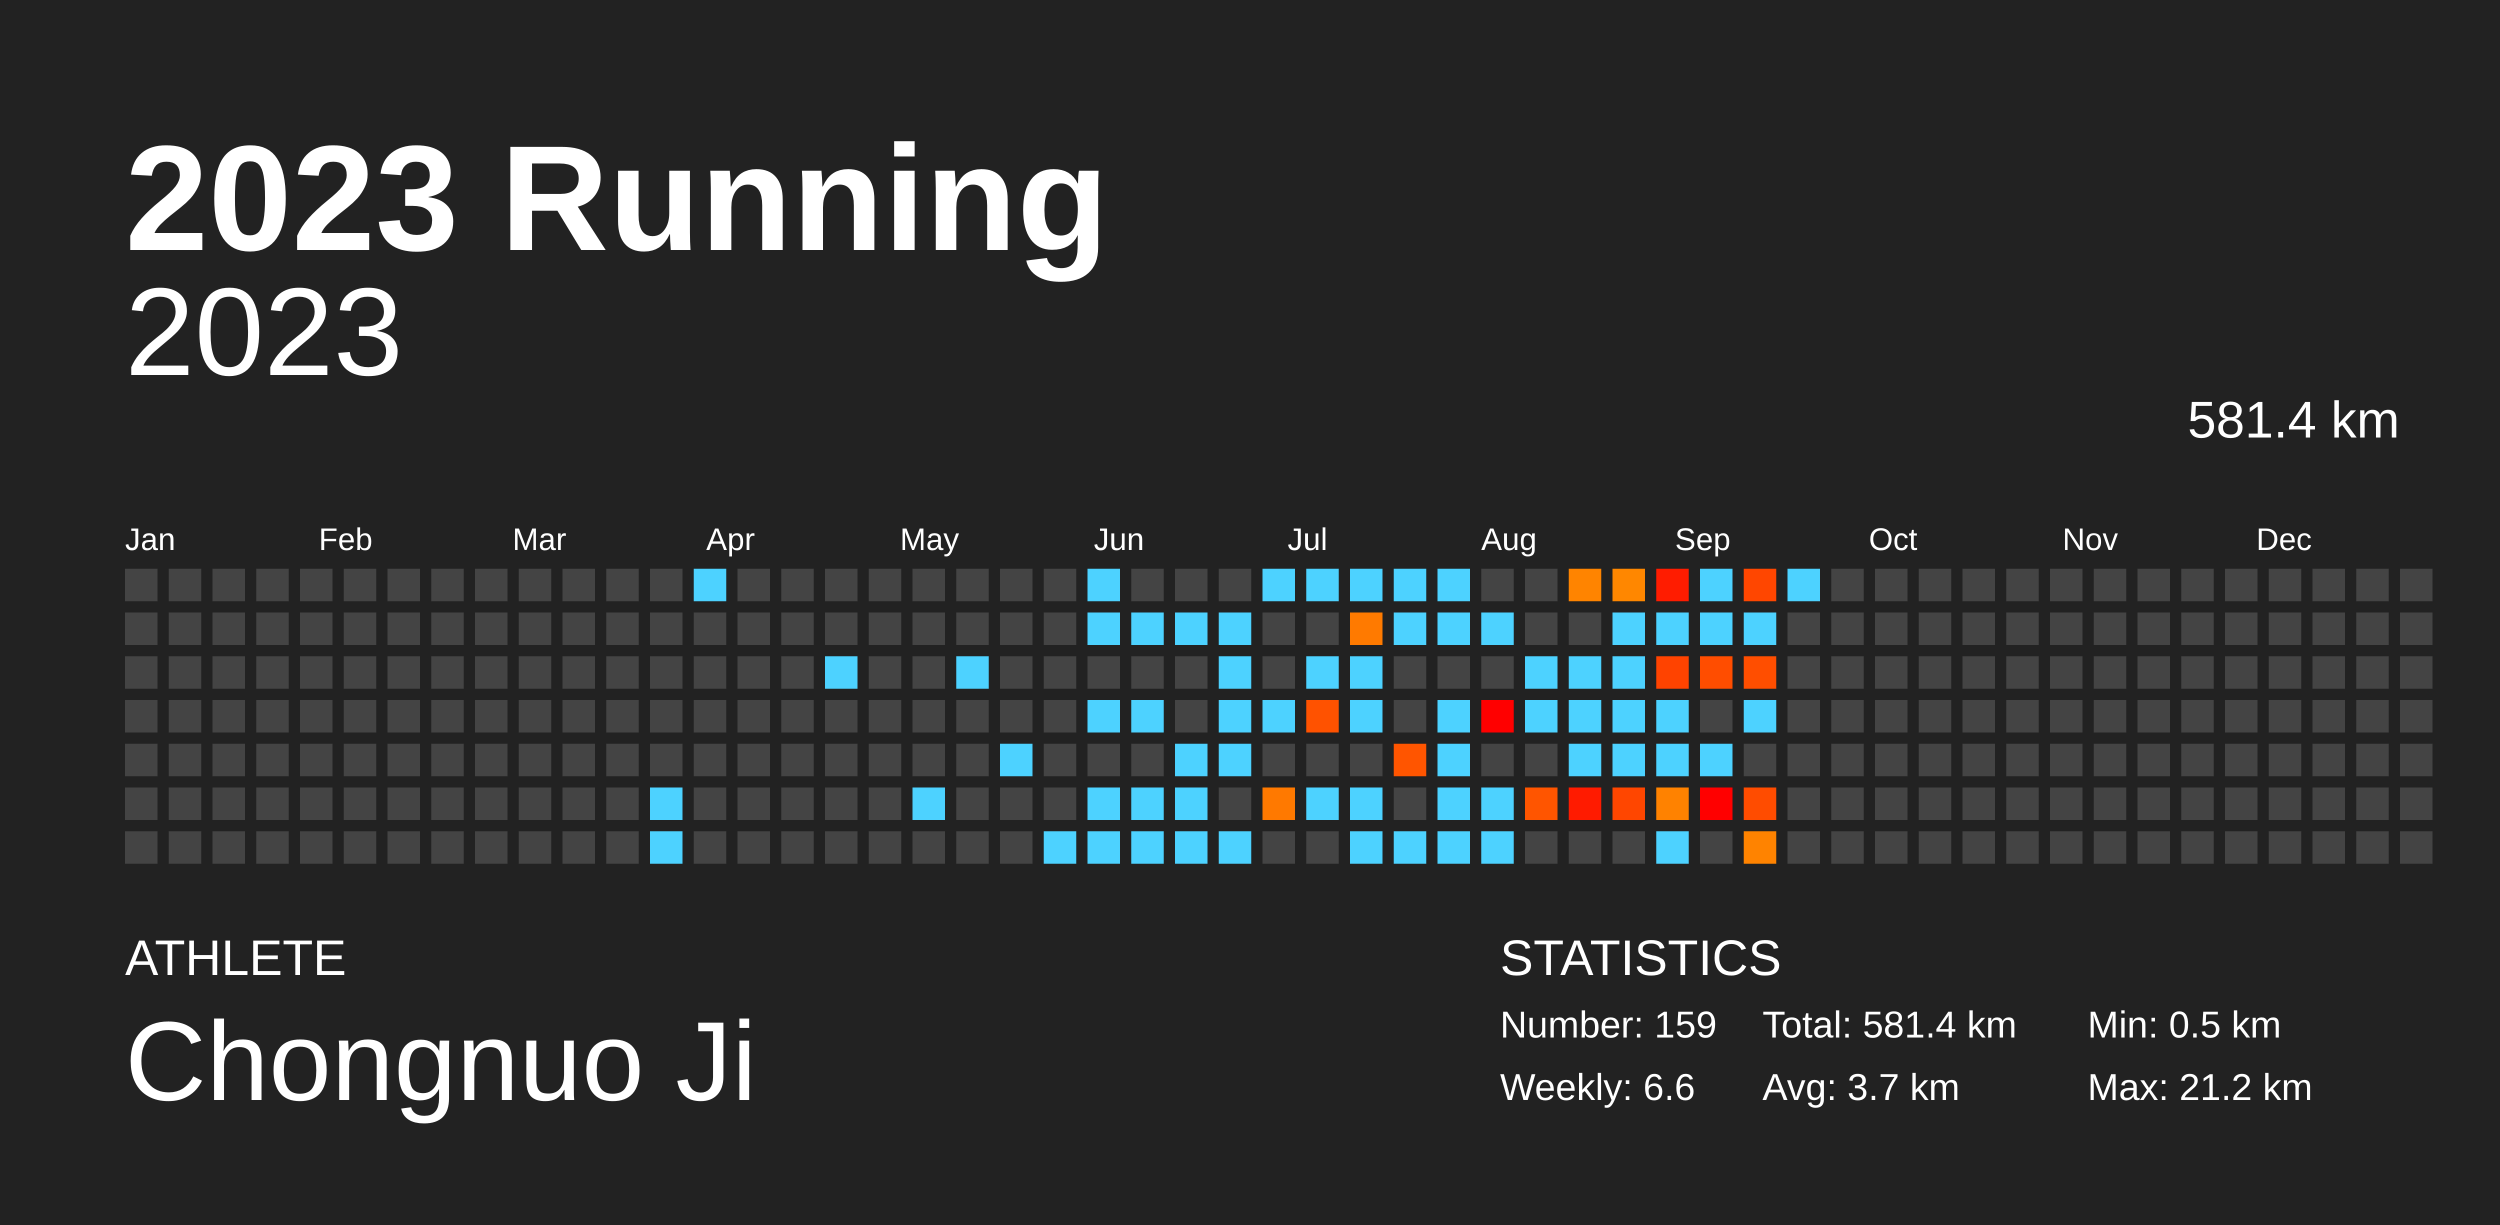
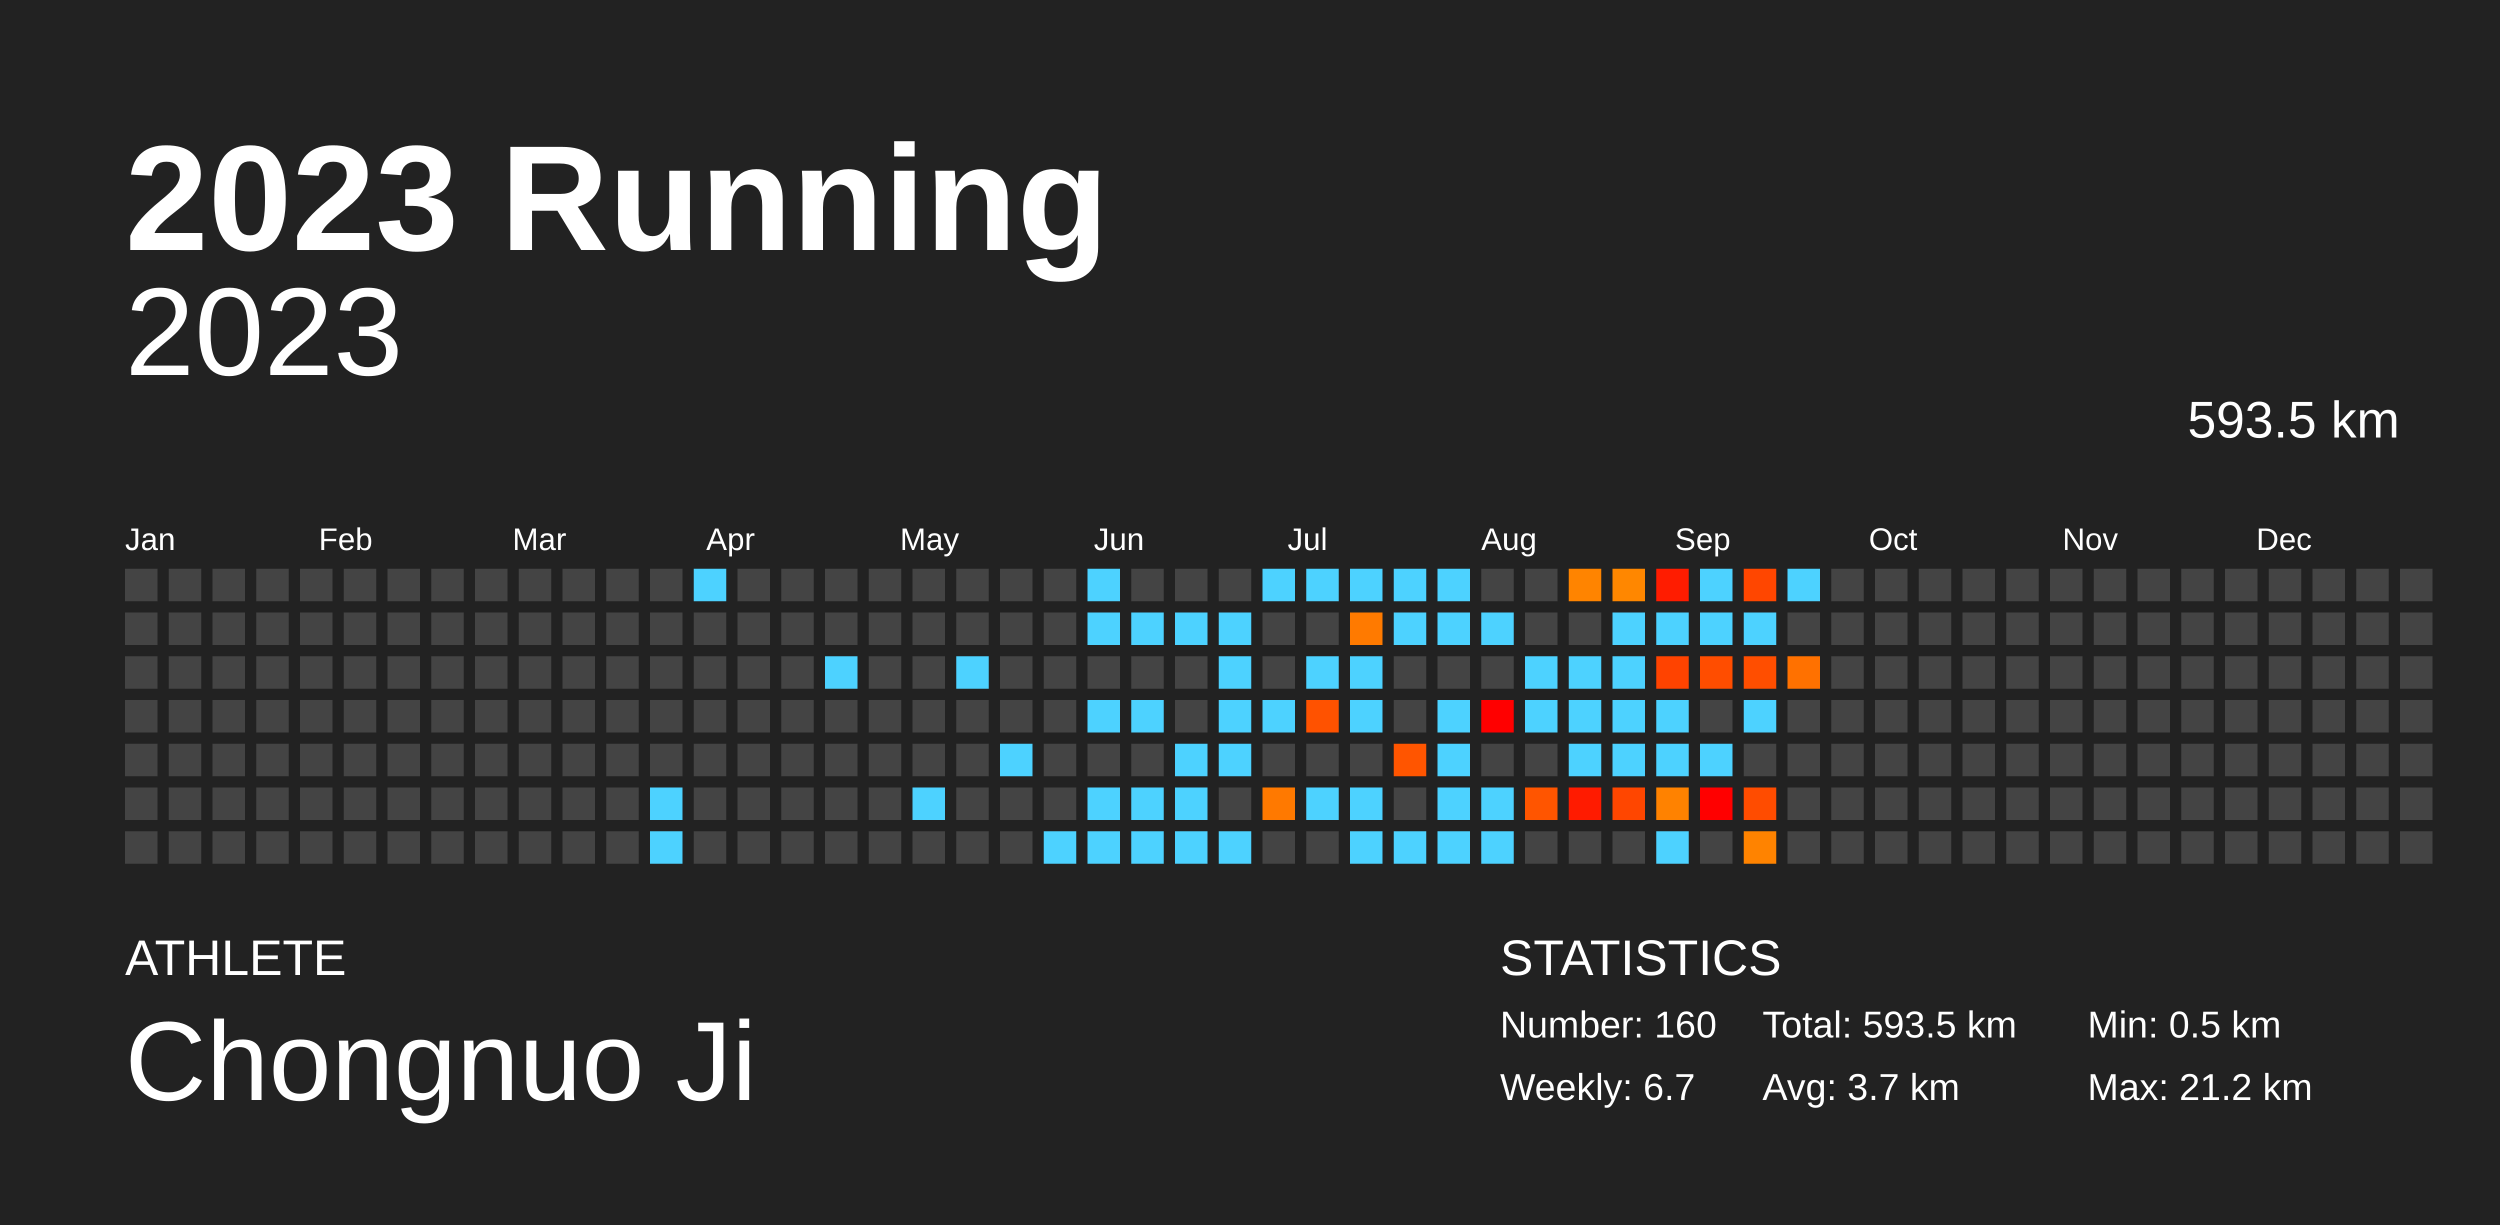
<svg xmlns="http://www.w3.org/2000/svg" baseProfile="full" height="98mm" version="1.1" viewBox="0,0,200,98" width="200mm">
  <defs />
  <rect fill="#222222" height="98" width="200" x="0" y="0" />
  <text fill="#FFFFFF" style="font-size:12px; font-family:Arial; font-weight:bold;" x="10" y="20">2023 Running</text>
  <text fill="#FFFFFF" style="font-size:4px; font-family:Arial" x="10" y="78">ATHLETE</text>
  <text fill="#FFFFFF" style="font-size:9px; font-family:Arial" x="10" y="88">Chongnuo Ji</text>
  <text fill="#FFFFFF" style="font-size:4px; font-family:Arial" x="120" y="78">STATISTICS</text>
-   <text fill="#FFFFFF" style="font-size:3px; font-family:Arial" x="120" y="83">Number: 159</text>
-   <text fill="#FFFFFF" style="font-size:3px; font-family:Arial" x="120" y="88">Weekly: 6.6</text>
-   <text fill="#FFFFFF" style="font-size:3px; font-family:Arial" x="141" y="83">Total: 581.4 km</text>
+   <text fill="#FFFFFF" style="font-size:3px; font-family:Arial" x="120" y="83">Number: 160</text>
+   <text fill="#FFFFFF" style="font-size:3px; font-family:Arial" x="120" y="88">Weekly: 6.7</text>
+   <text fill="#FFFFFF" style="font-size:3px; font-family:Arial" x="141" y="83">Total: 593.5 km</text>
  <text fill="#FFFFFF" style="font-size:3px; font-family:Arial" x="141" y="88">Avg: 3.7 km</text>
  <text fill="#FFFFFF" style="font-size:3px; font-family:Arial" x="167" y="83">Min: 0.5 km</text>
  <text fill="#FFFFFF" style="font-size:3px; font-family:Arial" x="167" y="88">Max: 21.2 km</text>
  <text alignment-baseline="hanging" fill="#FFFFFF" style="font-size:10.0px; font-family:Arial;" x="10" y="30">2023</text>
-   <text alignment-baseline="hanging" fill="#FFFFFF" style="font-size:4.125px; font-family:Arial;" x="175" y="35">581.4 km</text>
+   <text alignment-baseline="hanging" fill="#FFFFFF" style="font-size:4.125px; font-family:Arial;" x="175" y="35">593.5 km</text>
  <text fill="#FFFFFF" style="font-size:2.5px; font-family:Arial" x="10.0" y="44">Jan</text>
  <text fill="#FFFFFF" style="font-size:2.5px; font-family:Arial" x="25.5" y="44">Feb</text>
  <text fill="#FFFFFF" style="font-size:2.5px; font-family:Arial" x="41.0" y="44">Mar</text>
  <text fill="#FFFFFF" style="font-size:2.5px; font-family:Arial" x="56.5" y="44">Apr</text>
  <text fill="#FFFFFF" style="font-size:2.5px; font-family:Arial" x="72.0" y="44">May</text>
  <text fill="#FFFFFF" style="font-size:2.5px; font-family:Arial" x="87.5" y="44">Jun</text>
  <text fill="#FFFFFF" style="font-size:2.5px; font-family:Arial" x="103.0" y="44">Jul</text>
  <text fill="#FFFFFF" style="font-size:2.5px; font-family:Arial" x="118.5" y="44">Aug</text>
  <text fill="#FFFFFF" style="font-size:2.5px; font-family:Arial" x="134.0" y="44">Sep</text>
  <text fill="#FFFFFF" style="font-size:2.5px; font-family:Arial" x="149.5" y="44">Oct</text>
  <text fill="#FFFFFF" style="font-size:2.5px; font-family:Arial" x="165.0" y="44">Nov</text>
  <text fill="#FFFFFF" style="font-size:2.5px; font-family:Arial" x="180.5" y="44">Dec</text>
  <rect fill="#444444" height="2.6" width="2.6" x="10.0" y="45.5" />
  <rect fill="#444444" height="2.6" width="2.6" x="10.0" y="49.0" />
  <rect fill="#444444" height="2.6" width="2.6" x="10.0" y="52.5" />
  <rect fill="#444444" height="2.6" width="2.6" x="10.0" y="56.0" />
  <rect fill="#444444" height="2.6" width="2.6" x="10.0" y="59.5" />
  <rect fill="#444444" height="2.6" width="2.6" x="10.0" y="63.0" />
  <rect fill="#444444" height="2.6" width="2.6" x="10.0" y="66.5" />
  <rect fill="#444444" height="2.6" width="2.6" x="13.5" y="45.5" />
  <rect fill="#444444" height="2.6" width="2.6" x="13.5" y="49.0" />
  <rect fill="#444444" height="2.6" width="2.6" x="13.5" y="52.5" />
  <rect fill="#444444" height="2.6" width="2.6" x="13.5" y="56.0" />
  <rect fill="#444444" height="2.6" width="2.6" x="13.5" y="59.5" />
  <rect fill="#444444" height="2.6" width="2.6" x="13.5" y="63.0" />
  <rect fill="#444444" height="2.6" width="2.6" x="13.5" y="66.5" />
  <rect fill="#444444" height="2.6" width="2.6" x="17.0" y="45.5" />
  <rect fill="#444444" height="2.6" width="2.6" x="17.0" y="49.0" />
  <rect fill="#444444" height="2.6" width="2.6" x="17.0" y="52.5" />
  <rect fill="#444444" height="2.6" width="2.6" x="17.0" y="56.0" />
  <rect fill="#444444" height="2.6" width="2.6" x="17.0" y="59.5" />
  <rect fill="#444444" height="2.6" width="2.6" x="17.0" y="63.0" />
  <rect fill="#444444" height="2.6" width="2.6" x="17.0" y="66.5" />
  <rect fill="#444444" height="2.6" width="2.6" x="20.5" y="45.5" />
  <rect fill="#444444" height="2.6" width="2.6" x="20.5" y="49.0" />
  <rect fill="#444444" height="2.6" width="2.6" x="20.5" y="52.5" />
  <rect fill="#444444" height="2.6" width="2.6" x="20.5" y="56.0" />
  <rect fill="#444444" height="2.6" width="2.6" x="20.5" y="59.5" />
  <rect fill="#444444" height="2.6" width="2.6" x="20.5" y="63.0" />
  <rect fill="#444444" height="2.6" width="2.6" x="20.5" y="66.5" />
  <rect fill="#444444" height="2.6" width="2.6" x="24.0" y="45.5" />
  <rect fill="#444444" height="2.6" width="2.6" x="24.0" y="49.0" />
  <rect fill="#444444" height="2.6" width="2.6" x="24.0" y="52.5" />
  <rect fill="#444444" height="2.6" width="2.6" x="24.0" y="56.0" />
  <rect fill="#444444" height="2.6" width="2.6" x="24.0" y="59.5" />
  <rect fill="#444444" height="2.6" width="2.6" x="24.0" y="63.0" />
  <rect fill="#444444" height="2.6" width="2.6" x="24.0" y="66.5" />
  <rect fill="#444444" height="2.6" width="2.6" x="27.5" y="45.5" />
  <rect fill="#444444" height="2.6" width="2.6" x="27.5" y="49.0" />
  <rect fill="#444444" height="2.6" width="2.6" x="27.5" y="52.5" />
  <rect fill="#444444" height="2.6" width="2.6" x="27.5" y="56.0" />
  <rect fill="#444444" height="2.6" width="2.6" x="27.5" y="59.5" />
  <rect fill="#444444" height="2.6" width="2.6" x="27.5" y="63.0" />
  <rect fill="#444444" height="2.6" width="2.6" x="27.5" y="66.5" />
  <rect fill="#444444" height="2.6" width="2.6" x="31.0" y="45.5" />
  <rect fill="#444444" height="2.6" width="2.6" x="31.0" y="49.0" />
  <rect fill="#444444" height="2.6" width="2.6" x="31.0" y="52.5" />
  <rect fill="#444444" height="2.6" width="2.6" x="31.0" y="56.0" />
  <rect fill="#444444" height="2.6" width="2.6" x="31.0" y="59.5" />
  <rect fill="#444444" height="2.6" width="2.6" x="31.0" y="63.0" />
  <rect fill="#444444" height="2.6" width="2.6" x="31.0" y="66.5" />
  <rect fill="#444444" height="2.6" width="2.6" x="34.5" y="45.5" />
  <rect fill="#444444" height="2.6" width="2.6" x="34.5" y="49.0" />
  <rect fill="#444444" height="2.6" width="2.6" x="34.5" y="52.5" />
  <rect fill="#444444" height="2.6" width="2.6" x="34.5" y="56.0" />
  <rect fill="#444444" height="2.6" width="2.6" x="34.5" y="59.5" />
  <rect fill="#444444" height="2.6" width="2.6" x="34.5" y="63.0" />
  <rect fill="#444444" height="2.6" width="2.6" x="34.5" y="66.5" />
  <rect fill="#444444" height="2.6" width="2.6" x="38.0" y="45.5" />
  <rect fill="#444444" height="2.6" width="2.6" x="38.0" y="49.0" />
  <rect fill="#444444" height="2.6" width="2.6" x="38.0" y="52.5" />
  <rect fill="#444444" height="2.6" width="2.6" x="38.0" y="56.0" />
  <rect fill="#444444" height="2.6" width="2.6" x="38.0" y="59.5" />
  <rect fill="#444444" height="2.6" width="2.6" x="38.0" y="63.0" />
  <rect fill="#444444" height="2.6" width="2.6" x="38.0" y="66.5" />
  <rect fill="#444444" height="2.6" width="2.6" x="41.5" y="45.5" />
  <rect fill="#444444" height="2.6" width="2.6" x="41.5" y="49.0" />
  <rect fill="#444444" height="2.6" width="2.6" x="41.5" y="52.5" />
  <rect fill="#444444" height="2.6" width="2.6" x="41.5" y="56.0" />
  <rect fill="#444444" height="2.6" width="2.6" x="41.5" y="59.5" />
  <rect fill="#444444" height="2.6" width="2.6" x="41.5" y="63.0" />
  <rect fill="#444444" height="2.6" width="2.6" x="41.5" y="66.5" />
  <rect fill="#444444" height="2.6" width="2.6" x="45.0" y="45.5" />
  <rect fill="#444444" height="2.6" width="2.6" x="45.0" y="49.0" />
  <rect fill="#444444" height="2.6" width="2.6" x="45.0" y="52.5" />
  <rect fill="#444444" height="2.6" width="2.6" x="45.0" y="56.0" />
  <rect fill="#444444" height="2.6" width="2.6" x="45.0" y="59.5" />
  <rect fill="#444444" height="2.6" width="2.6" x="45.0" y="63.0" />
  <rect fill="#444444" height="2.6" width="2.6" x="45.0" y="66.5" />
  <rect fill="#444444" height="2.6" width="2.6" x="48.5" y="45.5" />
  <rect fill="#444444" height="2.6" width="2.6" x="48.5" y="49.0" />
  <rect fill="#444444" height="2.6" width="2.6" x="48.5" y="52.5" />
  <rect fill="#444444" height="2.6" width="2.6" x="48.5" y="56.0" />
  <rect fill="#444444" height="2.6" width="2.6" x="48.5" y="59.5" />
  <rect fill="#444444" height="2.6" width="2.6" x="48.5" y="63.0" />
  <rect fill="#444444" height="2.6" width="2.6" x="48.5" y="66.5" />
  <rect fill="#444444" height="2.6" width="2.6" x="52.0" y="45.5" />
  <rect fill="#444444" height="2.6" width="2.6" x="52.0" y="49.0" />
  <rect fill="#444444" height="2.6" width="2.6" x="52.0" y="52.5" />
  <rect fill="#444444" height="2.6" width="2.6" x="52.0" y="56.0" />
  <rect fill="#444444" height="2.6" width="2.6" x="52.0" y="59.5" />
  <rect fill="#4dd2ff" height="2.6" width="2.6" x="52.0" y="63.0" />
  <rect fill="#4dd2ff" height="2.6" width="2.6" x="52.0" y="66.5" />
  <rect fill="#4dd2ff" height="2.6" width="2.6" x="55.5" y="45.5" />
  <rect fill="#444444" height="2.6" width="2.6" x="55.5" y="49.0" />
  <rect fill="#444444" height="2.6" width="2.6" x="55.5" y="52.5" />
  <rect fill="#444444" height="2.6" width="2.6" x="55.5" y="56.0" />
  <rect fill="#444444" height="2.6" width="2.6" x="55.5" y="59.5" />
  <rect fill="#444444" height="2.6" width="2.6" x="55.5" y="63.0" />
  <rect fill="#444444" height="2.6" width="2.6" x="55.5" y="66.5" />
  <rect fill="#444444" height="2.6" width="2.6" x="59.0" y="45.5" />
  <rect fill="#444444" height="2.6" width="2.6" x="59.0" y="49.0" />
  <rect fill="#444444" height="2.6" width="2.6" x="59.0" y="52.5" />
  <rect fill="#444444" height="2.6" width="2.6" x="59.0" y="56.0" />
  <rect fill="#444444" height="2.6" width="2.6" x="59.0" y="59.5" />
  <rect fill="#444444" height="2.6" width="2.6" x="59.0" y="63.0" />
  <rect fill="#444444" height="2.6" width="2.6" x="59.0" y="66.5" />
  <rect fill="#444444" height="2.6" width="2.6" x="62.5" y="45.5" />
  <rect fill="#444444" height="2.6" width="2.6" x="62.5" y="49.0" />
  <rect fill="#444444" height="2.6" width="2.6" x="62.5" y="52.5" />
  <rect fill="#444444" height="2.6" width="2.6" x="62.5" y="56.0" />
  <rect fill="#444444" height="2.6" width="2.6" x="62.5" y="59.5" />
  <rect fill="#444444" height="2.6" width="2.6" x="62.5" y="63.0" />
  <rect fill="#444444" height="2.6" width="2.6" x="62.5" y="66.5" />
  <rect fill="#444444" height="2.6" width="2.6" x="66.0" y="45.5" />
  <rect fill="#444444" height="2.6" width="2.6" x="66.0" y="49.0" />
  <rect fill="#4dd2ff" height="2.6" width="2.6" x="66.0" y="52.5" />
  <rect fill="#444444" height="2.6" width="2.6" x="66.0" y="56.0" />
  <rect fill="#444444" height="2.6" width="2.6" x="66.0" y="59.5" />
  <rect fill="#444444" height="2.6" width="2.6" x="66.0" y="63.0" />
  <rect fill="#444444" height="2.6" width="2.6" x="66.0" y="66.5" />
  <rect fill="#444444" height="2.6" width="2.6" x="69.5" y="45.5" />
  <rect fill="#444444" height="2.6" width="2.6" x="69.5" y="49.0" />
  <rect fill="#444444" height="2.6" width="2.6" x="69.5" y="52.5" />
  <rect fill="#444444" height="2.6" width="2.6" x="69.5" y="56.0" />
  <rect fill="#444444" height="2.6" width="2.6" x="69.5" y="59.5" />
  <rect fill="#444444" height="2.6" width="2.6" x="69.5" y="63.0" />
  <rect fill="#444444" height="2.6" width="2.6" x="69.5" y="66.5" />
  <rect fill="#444444" height="2.6" width="2.6" x="73.0" y="45.5" />
  <rect fill="#444444" height="2.6" width="2.6" x="73.0" y="49.0" />
  <rect fill="#444444" height="2.6" width="2.6" x="73.0" y="52.5" />
  <rect fill="#444444" height="2.6" width="2.6" x="73.0" y="56.0" />
  <rect fill="#444444" height="2.6" width="2.6" x="73.0" y="59.5" />
  <rect fill="#4dd2ff" height="2.6" width="2.6" x="73.0" y="63.0" />
  <rect fill="#444444" height="2.6" width="2.6" x="73.0" y="66.5" />
  <rect fill="#444444" height="2.6" width="2.6" x="76.5" y="45.5" />
  <rect fill="#444444" height="2.6" width="2.6" x="76.5" y="49.0" />
  <rect fill="#4dd2ff" height="2.6" width="2.6" x="76.5" y="52.5" />
  <rect fill="#444444" height="2.6" width="2.6" x="76.5" y="56.0" />
  <rect fill="#444444" height="2.6" width="2.6" x="76.5" y="59.5" />
  <rect fill="#444444" height="2.6" width="2.6" x="76.5" y="63.0" />
  <rect fill="#444444" height="2.6" width="2.6" x="76.5" y="66.5" />
  <rect fill="#444444" height="2.6" width="2.6" x="80.0" y="45.5" />
  <rect fill="#444444" height="2.6" width="2.6" x="80.0" y="49.0" />
  <rect fill="#444444" height="2.6" width="2.6" x="80.0" y="52.5" />
  <rect fill="#444444" height="2.6" width="2.6" x="80.0" y="56.0" />
  <rect fill="#4dd2ff" height="2.6" width="2.6" x="80.0" y="59.5" />
  <rect fill="#444444" height="2.6" width="2.6" x="80.0" y="63.0" />
  <rect fill="#444444" height="2.6" width="2.6" x="80.0" y="66.5" />
  <rect fill="#444444" height="2.6" width="2.6" x="83.5" y="45.5" />
  <rect fill="#444444" height="2.6" width="2.6" x="83.5" y="49.0" />
  <rect fill="#444444" height="2.6" width="2.6" x="83.5" y="52.5" />
  <rect fill="#444444" height="2.6" width="2.6" x="83.5" y="56.0" />
  <rect fill="#444444" height="2.6" width="2.6" x="83.5" y="59.5" />
  <rect fill="#444444" height="2.6" width="2.6" x="83.5" y="63.0" />
  <rect fill="#4dd2ff" height="2.6" width="2.6" x="83.5" y="66.5" />
  <rect fill="#4dd2ff" height="2.6" width="2.6" x="87.0" y="45.5" />
  <rect fill="#4dd2ff" height="2.6" width="2.6" x="87.0" y="49.0" />
  <rect fill="#444444" height="2.6" width="2.6" x="87.0" y="52.5" />
  <rect fill="#4dd2ff" height="2.6" width="2.6" x="87.0" y="56.0" />
  <rect fill="#444444" height="2.6" width="2.6" x="87.0" y="59.5" />
  <rect fill="#4dd2ff" height="2.6" width="2.6" x="87.0" y="63.0" />
  <rect fill="#4dd2ff" height="2.6" width="2.6" x="87.0" y="66.5" />
  <rect fill="#444444" height="2.6" width="2.6" x="90.5" y="45.5" />
  <rect fill="#4dd2ff" height="2.6" width="2.6" x="90.5" y="49.0" />
  <rect fill="#444444" height="2.6" width="2.6" x="90.5" y="52.5" />
  <rect fill="#4dd2ff" height="2.6" width="2.6" x="90.5" y="56.0" />
  <rect fill="#444444" height="2.6" width="2.6" x="90.5" y="59.5" />
  <rect fill="#4dd2ff" height="2.6" width="2.6" x="90.5" y="63.0" />
  <rect fill="#4dd2ff" height="2.6" width="2.6" x="90.5" y="66.5" />
  <rect fill="#444444" height="2.6" width="2.6" x="94.0" y="45.5" />
  <rect fill="#4dd2ff" height="2.6" width="2.6" x="94.0" y="49.0" />
  <rect fill="#444444" height="2.6" width="2.6" x="94.0" y="52.5" />
  <rect fill="#444444" height="2.6" width="2.6" x="94.0" y="56.0" />
  <rect fill="#4dd2ff" height="2.6" width="2.6" x="94.0" y="59.5" />
  <rect fill="#4dd2ff" height="2.6" width="2.6" x="94.0" y="63.0" />
  <rect fill="#4dd2ff" height="2.6" width="2.6" x="94.0" y="66.5" />
  <rect fill="#444444" height="2.6" width="2.6" x="97.5" y="45.5" />
  <rect fill="#4dd2ff" height="2.6" width="2.6" x="97.5" y="49.0" />
  <rect fill="#4dd2ff" height="2.6" width="2.6" x="97.5" y="52.5" />
  <rect fill="#4dd2ff" height="2.6" width="2.6" x="97.5" y="56.0" />
  <rect fill="#4dd2ff" height="2.6" width="2.6" x="97.5" y="59.5" />
  <rect fill="#444444" height="2.6" width="2.6" x="97.5" y="63.0" />
  <rect fill="#4dd2ff" height="2.6" width="2.6" x="97.5" y="66.5" />
  <rect fill="#4dd2ff" height="2.6" width="2.6" x="101.0" y="45.5" />
  <rect fill="#444444" height="2.6" width="2.6" x="101.0" y="49.0" />
  <rect fill="#444444" height="2.6" width="2.6" x="101.0" y="52.5" />
  <rect fill="#4dd2ff" height="2.6" width="2.6" x="101.0" y="56.0" />
  <rect fill="#444444" height="2.6" width="2.6" x="101.0" y="59.5" />
  <rect fill="#ff7900" height="2.6" width="2.6" x="101.0" y="63.0" />
  <rect fill="#444444" height="2.6" width="2.6" x="101.0" y="66.5" />
  <rect fill="#4dd2ff" height="2.6" width="2.6" x="104.5" y="45.5" />
  <rect fill="#444444" height="2.6" width="2.6" x="104.5" y="49.0" />
  <rect fill="#4dd2ff" height="2.6" width="2.6" x="104.5" y="52.5" />
  <rect fill="#ff5200" height="2.6" width="2.6" x="104.5" y="56.0" />
  <rect fill="#444444" height="2.6" width="2.6" x="104.5" y="59.5" />
  <rect fill="#4dd2ff" height="2.6" width="2.6" x="104.5" y="63.0" />
  <rect fill="#444444" height="2.6" width="2.6" x="104.5" y="66.5" />
  <rect fill="#4dd2ff" height="2.6" width="2.6" x="108.0" y="45.5" />
  <rect fill="#ff7a00" height="2.6" width="2.6" x="108.0" y="49.0" />
  <rect fill="#4dd2ff" height="2.6" width="2.6" x="108.0" y="52.5" />
  <rect fill="#4dd2ff" height="2.6" width="2.6" x="108.0" y="56.0" />
  <rect fill="#444444" height="2.6" width="2.6" x="108.0" y="59.5" />
  <rect fill="#4dd2ff" height="2.6" width="2.6" x="108.0" y="63.0" />
  <rect fill="#4dd2ff" height="2.6" width="2.6" x="108.0" y="66.5" />
  <rect fill="#4dd2ff" height="2.6" width="2.6" x="111.5" y="45.5" />
  <rect fill="#4dd2ff" height="2.6" width="2.6" x="111.5" y="49.0" />
  <rect fill="#444444" height="2.6" width="2.6" x="111.5" y="52.5" />
  <rect fill="#444444" height="2.6" width="2.6" x="111.5" y="56.0" />
  <rect fill="#ff5500" height="2.6" width="2.6" x="111.5" y="59.5" />
  <rect fill="#444444" height="2.6" width="2.6" x="111.5" y="63.0" />
  <rect fill="#4dd2ff" height="2.6" width="2.6" x="111.5" y="66.5" />
  <rect fill="#4dd2ff" height="2.6" width="2.6" x="115.0" y="45.5" />
  <rect fill="#4dd2ff" height="2.6" width="2.6" x="115.0" y="49.0" />
  <rect fill="#444444" height="2.6" width="2.6" x="115.0" y="52.5" />
  <rect fill="#4dd2ff" height="2.6" width="2.6" x="115.0" y="56.0" />
  <rect fill="#4dd2ff" height="2.6" width="2.6" x="115.0" y="59.5" />
  <rect fill="#4dd2ff" height="2.6" width="2.6" x="115.0" y="63.0" />
  <rect fill="#4dd2ff" height="2.6" width="2.6" x="115.0" y="66.5" />
  <rect fill="#444444" height="2.6" width="2.6" x="118.5" y="45.5" />
  <rect fill="#4dd2ff" height="2.6" width="2.6" x="118.5" y="49.0" />
  <rect fill="#444444" height="2.6" width="2.6" x="118.5" y="52.5" />
  <rect fill="red" height="2.6" width="2.6" x="118.5" y="56.0" />
  <rect fill="#444444" height="2.6" width="2.6" x="118.5" y="59.5" />
  <rect fill="#4dd2ff" height="2.6" width="2.6" x="118.5" y="63.0" />
  <rect fill="#4dd2ff" height="2.6" width="2.6" x="118.5" y="66.5" />
  <rect fill="#444444" height="2.6" width="2.6" x="122.0" y="45.5" />
  <rect fill="#444444" height="2.6" width="2.6" x="122.0" y="49.0" />
  <rect fill="#4dd2ff" height="2.6" width="2.6" x="122.0" y="52.5" />
  <rect fill="#4dd2ff" height="2.6" width="2.6" x="122.0" y="56.0" />
  <rect fill="#444444" height="2.6" width="2.6" x="122.0" y="59.5" />
  <rect fill="#ff5500" height="2.6" width="2.6" x="122.0" y="63.0" />
  <rect fill="#444444" height="2.6" width="2.6" x="122.0" y="66.5" />
  <rect fill="#ff8400" height="2.6" width="2.6" x="125.5" y="45.5" />
  <rect fill="#444444" height="2.6" width="2.6" x="125.5" y="49.0" />
  <rect fill="#4dd2ff" height="2.6" width="2.6" x="125.5" y="52.5" />
  <rect fill="#4dd2ff" height="2.6" width="2.6" x="125.5" y="56.0" />
  <rect fill="#4dd2ff" height="2.6" width="2.6" x="125.5" y="59.5" />
  <rect fill="#ff1b00" height="2.6" width="2.6" x="125.5" y="63.0" />
  <rect fill="#444444" height="2.6" width="2.6" x="125.5" y="66.5" />
  <rect fill="#ff8700" height="2.6" width="2.6" x="129.0" y="45.5" />
  <rect fill="#4dd2ff" height="2.6" width="2.6" x="129.0" y="49.0" />
  <rect fill="#4dd2ff" height="2.6" width="2.6" x="129.0" y="52.5" />
  <rect fill="#4dd2ff" height="2.6" width="2.6" x="129.0" y="56.0" />
  <rect fill="#4dd2ff" height="2.6" width="2.6" x="129.0" y="59.5" />
  <rect fill="#ff4600" height="2.6" width="2.6" x="129.0" y="63.0" />
  <rect fill="#444444" height="2.6" width="2.6" x="129.0" y="66.5" />
  <rect fill="#ff1c00" height="2.6" width="2.6" x="132.5" y="45.5" />
  <rect fill="#4dd2ff" height="2.6" width="2.6" x="132.5" y="49.0" />
  <rect fill="#ff4300" height="2.6" width="2.6" x="132.5" y="52.5" />
  <rect fill="#4dd2ff" height="2.6" width="2.6" x="132.5" y="56.0" />
  <rect fill="#4dd2ff" height="2.6" width="2.6" x="132.5" y="59.5" />
  <rect fill="#ff8200" height="2.6" width="2.6" x="132.5" y="63.0" />
  <rect fill="#4dd2ff" height="2.6" width="2.6" x="132.5" y="66.5" />
  <rect fill="#4dd2ff" height="2.6" width="2.6" x="136.0" y="45.5" />
  <rect fill="#4dd2ff" height="2.6" width="2.6" x="136.0" y="49.0" />
  <rect fill="#ff4d00" height="2.6" width="2.6" x="136.0" y="52.5" />
  <rect fill="#444444" height="2.6" width="2.6" x="136.0" y="56.0" />
  <rect fill="#4dd2ff" height="2.6" width="2.6" x="136.0" y="59.5" />
  <rect fill="red" height="2.6" width="2.6" x="136.0" y="63.0" />
  <rect fill="#444444" height="2.6" width="2.6" x="136.0" y="66.5" />
  <rect fill="#ff4600" height="2.6" width="2.6" x="139.5" y="45.5" />
  <rect fill="#4dd2ff" height="2.6" width="2.6" x="139.5" y="49.0" />
  <rect fill="#ff4e00" height="2.6" width="2.6" x="139.5" y="52.5" />
  <rect fill="#4dd2ff" height="2.6" width="2.6" x="139.5" y="56.0" />
  <rect fill="#444444" height="2.6" width="2.6" x="139.5" y="59.5" />
  <rect fill="#ff4c00" height="2.6" width="2.6" x="139.5" y="63.0" />
  <rect fill="#ff8300" height="2.6" width="2.6" x="139.5" y="66.5" />
  <rect fill="#4dd2ff" height="2.6" width="2.6" x="143.0" y="45.5" />
  <rect fill="#444444" height="2.6" width="2.6" x="143.0" y="49.0" />
-   <rect fill="#444444" height="2.6" width="2.6" x="143.0" y="52.5" />
+   <rect fill="#ff7100" height="2.6" width="2.6" x="143.0" y="52.5" />
  <rect fill="#444444" height="2.6" width="2.6" x="143.0" y="56.0" />
  <rect fill="#444444" height="2.6" width="2.6" x="143.0" y="59.5" />
  <rect fill="#444444" height="2.6" width="2.6" x="143.0" y="63.0" />
  <rect fill="#444444" height="2.6" width="2.6" x="143.0" y="66.5" />
  <rect fill="#444444" height="2.6" width="2.6" x="146.5" y="45.5" />
  <rect fill="#444444" height="2.6" width="2.6" x="146.5" y="49.0" />
  <rect fill="#444444" height="2.6" width="2.6" x="146.5" y="52.5" />
  <rect fill="#444444" height="2.6" width="2.6" x="146.5" y="56.0" />
  <rect fill="#444444" height="2.6" width="2.6" x="146.5" y="59.5" />
  <rect fill="#444444" height="2.6" width="2.6" x="146.5" y="63.0" />
  <rect fill="#444444" height="2.6" width="2.6" x="146.5" y="66.5" />
  <rect fill="#444444" height="2.6" width="2.6" x="150.0" y="45.5" />
  <rect fill="#444444" height="2.6" width="2.6" x="150.0" y="49.0" />
  <rect fill="#444444" height="2.6" width="2.6" x="150.0" y="52.5" />
  <rect fill="#444444" height="2.6" width="2.6" x="150.0" y="56.0" />
  <rect fill="#444444" height="2.6" width="2.6" x="150.0" y="59.5" />
  <rect fill="#444444" height="2.6" width="2.6" x="150.0" y="63.0" />
  <rect fill="#444444" height="2.6" width="2.6" x="150.0" y="66.5" />
  <rect fill="#444444" height="2.6" width="2.6" x="153.5" y="45.5" />
  <rect fill="#444444" height="2.6" width="2.6" x="153.5" y="49.0" />
  <rect fill="#444444" height="2.6" width="2.6" x="153.5" y="52.5" />
  <rect fill="#444444" height="2.6" width="2.6" x="153.5" y="56.0" />
  <rect fill="#444444" height="2.6" width="2.6" x="153.5" y="59.5" />
  <rect fill="#444444" height="2.6" width="2.6" x="153.5" y="63.0" />
  <rect fill="#444444" height="2.6" width="2.6" x="153.5" y="66.5" />
  <rect fill="#444444" height="2.6" width="2.6" x="157.0" y="45.5" />
  <rect fill="#444444" height="2.6" width="2.6" x="157.0" y="49.0" />
  <rect fill="#444444" height="2.6" width="2.6" x="157.0" y="52.5" />
  <rect fill="#444444" height="2.6" width="2.6" x="157.0" y="56.0" />
  <rect fill="#444444" height="2.6" width="2.6" x="157.0" y="59.5" />
  <rect fill="#444444" height="2.6" width="2.6" x="157.0" y="63.0" />
  <rect fill="#444444" height="2.6" width="2.6" x="157.0" y="66.5" />
  <rect fill="#444444" height="2.6" width="2.6" x="160.5" y="45.5" />
  <rect fill="#444444" height="2.6" width="2.6" x="160.5" y="49.0" />
  <rect fill="#444444" height="2.6" width="2.6" x="160.5" y="52.5" />
  <rect fill="#444444" height="2.6" width="2.6" x="160.5" y="56.0" />
  <rect fill="#444444" height="2.6" width="2.6" x="160.5" y="59.5" />
  <rect fill="#444444" height="2.6" width="2.6" x="160.5" y="63.0" />
  <rect fill="#444444" height="2.6" width="2.6" x="160.5" y="66.5" />
  <rect fill="#444444" height="2.6" width="2.6" x="164.0" y="45.5" />
  <rect fill="#444444" height="2.6" width="2.6" x="164.0" y="49.0" />
  <rect fill="#444444" height="2.6" width="2.6" x="164.0" y="52.5" />
  <rect fill="#444444" height="2.6" width="2.6" x="164.0" y="56.0" />
  <rect fill="#444444" height="2.6" width="2.6" x="164.0" y="59.5" />
  <rect fill="#444444" height="2.6" width="2.6" x="164.0" y="63.0" />
  <rect fill="#444444" height="2.6" width="2.6" x="164.0" y="66.5" />
  <rect fill="#444444" height="2.6" width="2.6" x="167.5" y="45.5" />
  <rect fill="#444444" height="2.6" width="2.6" x="167.5" y="49.0" />
  <rect fill="#444444" height="2.6" width="2.6" x="167.5" y="52.5" />
  <rect fill="#444444" height="2.6" width="2.6" x="167.5" y="56.0" />
  <rect fill="#444444" height="2.6" width="2.6" x="167.5" y="59.5" />
  <rect fill="#444444" height="2.6" width="2.6" x="167.5" y="63.0" />
  <rect fill="#444444" height="2.6" width="2.6" x="167.5" y="66.5" />
  <rect fill="#444444" height="2.6" width="2.6" x="171.0" y="45.5" />
  <rect fill="#444444" height="2.6" width="2.6" x="171.0" y="49.0" />
  <rect fill="#444444" height="2.6" width="2.6" x="171.0" y="52.5" />
  <rect fill="#444444" height="2.6" width="2.6" x="171.0" y="56.0" />
  <rect fill="#444444" height="2.6" width="2.6" x="171.0" y="59.5" />
  <rect fill="#444444" height="2.6" width="2.6" x="171.0" y="63.0" />
  <rect fill="#444444" height="2.6" width="2.6" x="171.0" y="66.5" />
  <rect fill="#444444" height="2.6" width="2.6" x="174.5" y="45.5" />
  <rect fill="#444444" height="2.6" width="2.6" x="174.5" y="49.0" />
  <rect fill="#444444" height="2.6" width="2.6" x="174.5" y="52.5" />
  <rect fill="#444444" height="2.6" width="2.6" x="174.5" y="56.0" />
  <rect fill="#444444" height="2.6" width="2.6" x="174.5" y="59.5" />
  <rect fill="#444444" height="2.6" width="2.6" x="174.5" y="63.0" />
  <rect fill="#444444" height="2.6" width="2.6" x="174.5" y="66.5" />
  <rect fill="#444444" height="2.6" width="2.6" x="178.0" y="45.5" />
  <rect fill="#444444" height="2.6" width="2.6" x="178.0" y="49.0" />
  <rect fill="#444444" height="2.6" width="2.6" x="178.0" y="52.5" />
  <rect fill="#444444" height="2.6" width="2.6" x="178.0" y="56.0" />
  <rect fill="#444444" height="2.6" width="2.6" x="178.0" y="59.5" />
  <rect fill="#444444" height="2.6" width="2.6" x="178.0" y="63.0" />
  <rect fill="#444444" height="2.6" width="2.6" x="178.0" y="66.5" />
  <rect fill="#444444" height="2.6" width="2.6" x="181.5" y="45.5" />
  <rect fill="#444444" height="2.6" width="2.6" x="181.5" y="49.0" />
  <rect fill="#444444" height="2.6" width="2.6" x="181.5" y="52.5" />
  <rect fill="#444444" height="2.6" width="2.6" x="181.5" y="56.0" />
  <rect fill="#444444" height="2.6" width="2.6" x="181.5" y="59.5" />
  <rect fill="#444444" height="2.6" width="2.6" x="181.5" y="63.0" />
  <rect fill="#444444" height="2.6" width="2.6" x="181.5" y="66.5" />
  <rect fill="#444444" height="2.6" width="2.6" x="185.0" y="45.5" />
  <rect fill="#444444" height="2.6" width="2.6" x="185.0" y="49.0" />
  <rect fill="#444444" height="2.6" width="2.6" x="185.0" y="52.5" />
  <rect fill="#444444" height="2.6" width="2.6" x="185.0" y="56.0" />
  <rect fill="#444444" height="2.6" width="2.6" x="185.0" y="59.5" />
  <rect fill="#444444" height="2.6" width="2.6" x="185.0" y="63.0" />
  <rect fill="#444444" height="2.6" width="2.6" x="185.0" y="66.5" />
  <rect fill="#444444" height="2.6" width="2.6" x="188.5" y="45.5" />
  <rect fill="#444444" height="2.6" width="2.6" x="188.5" y="49.0" />
  <rect fill="#444444" height="2.6" width="2.6" x="188.5" y="52.5" />
  <rect fill="#444444" height="2.6" width="2.6" x="188.5" y="56.0" />
  <rect fill="#444444" height="2.6" width="2.6" x="188.5" y="59.5" />
  <rect fill="#444444" height="2.6" width="2.6" x="188.5" y="63.0" />
  <rect fill="#444444" height="2.6" width="2.6" x="188.5" y="66.5" />
  <rect fill="#444444" height="2.6" width="2.6" x="192.0" y="45.5" />
  <rect fill="#444444" height="2.6" width="2.6" x="192.0" y="49.0" />
  <rect fill="#444444" height="2.6" width="2.6" x="192.0" y="52.5" />
  <rect fill="#444444" height="2.6" width="2.6" x="192.0" y="56.0" />
  <rect fill="#444444" height="2.6" width="2.6" x="192.0" y="59.5" />
  <rect fill="#444444" height="2.6" width="2.6" x="192.0" y="63.0" />
  <rect fill="#444444" height="2.6" width="2.6" x="192.0" y="66.5" />
</svg>
